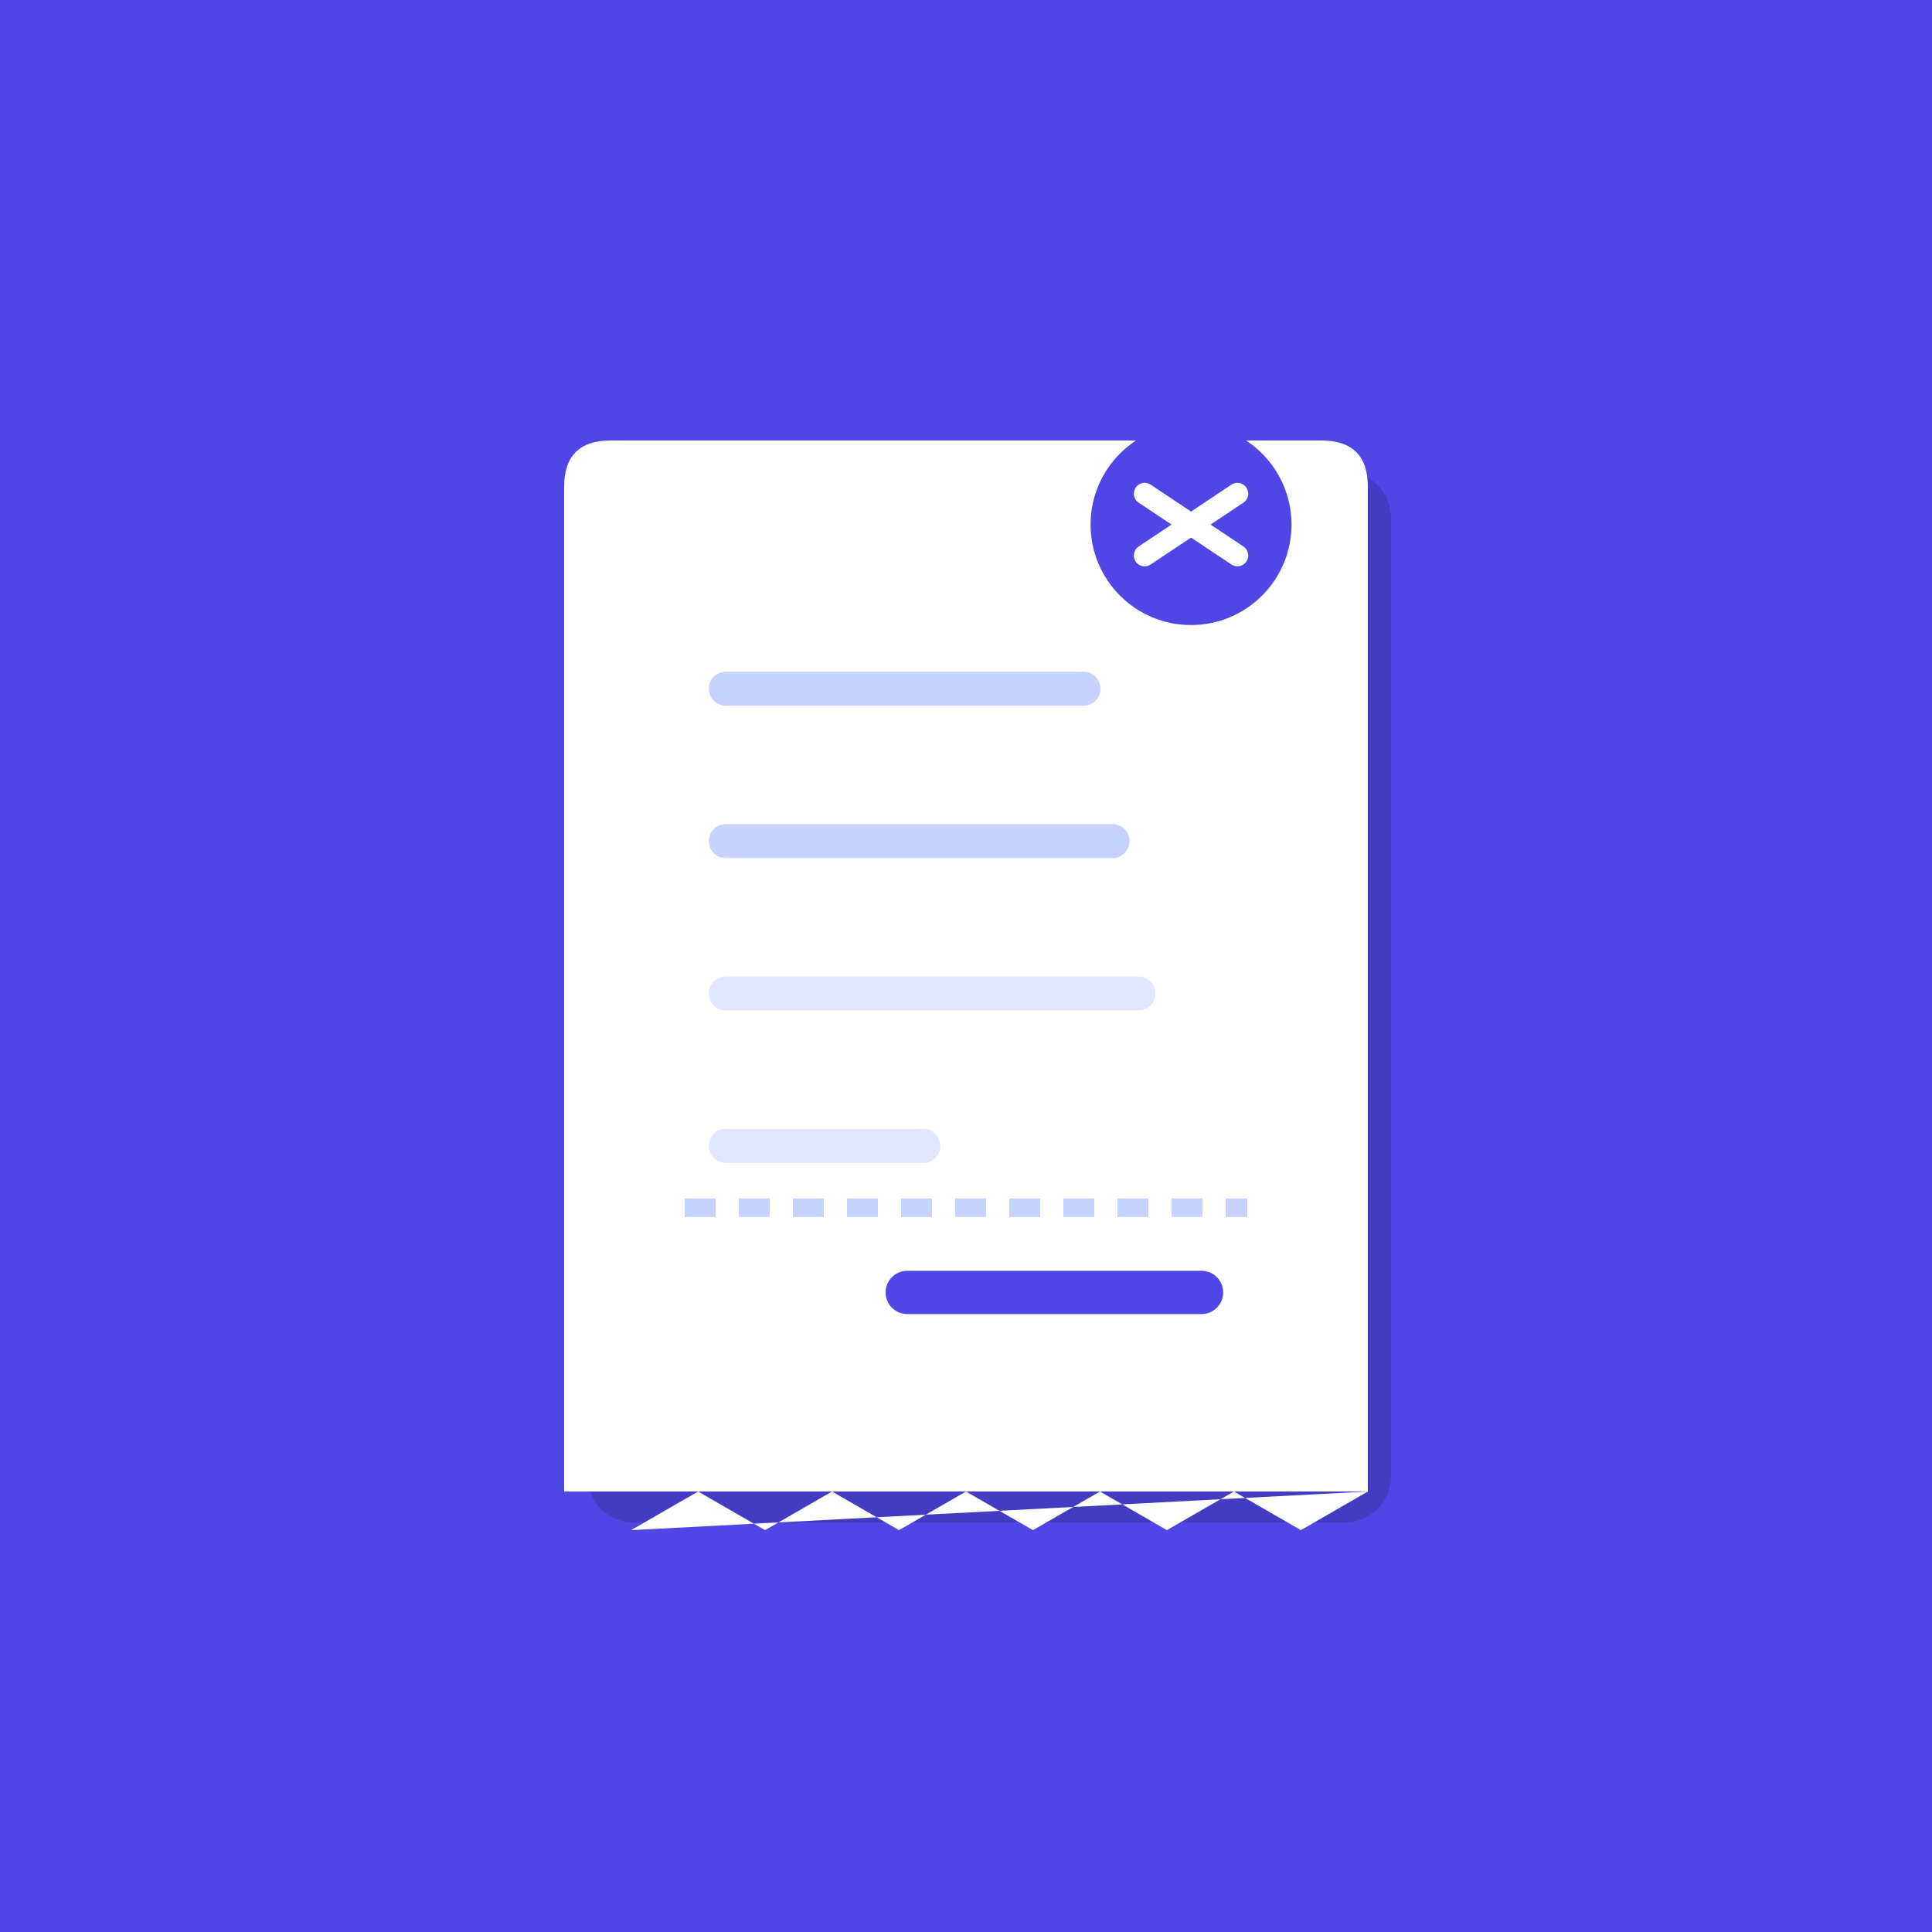
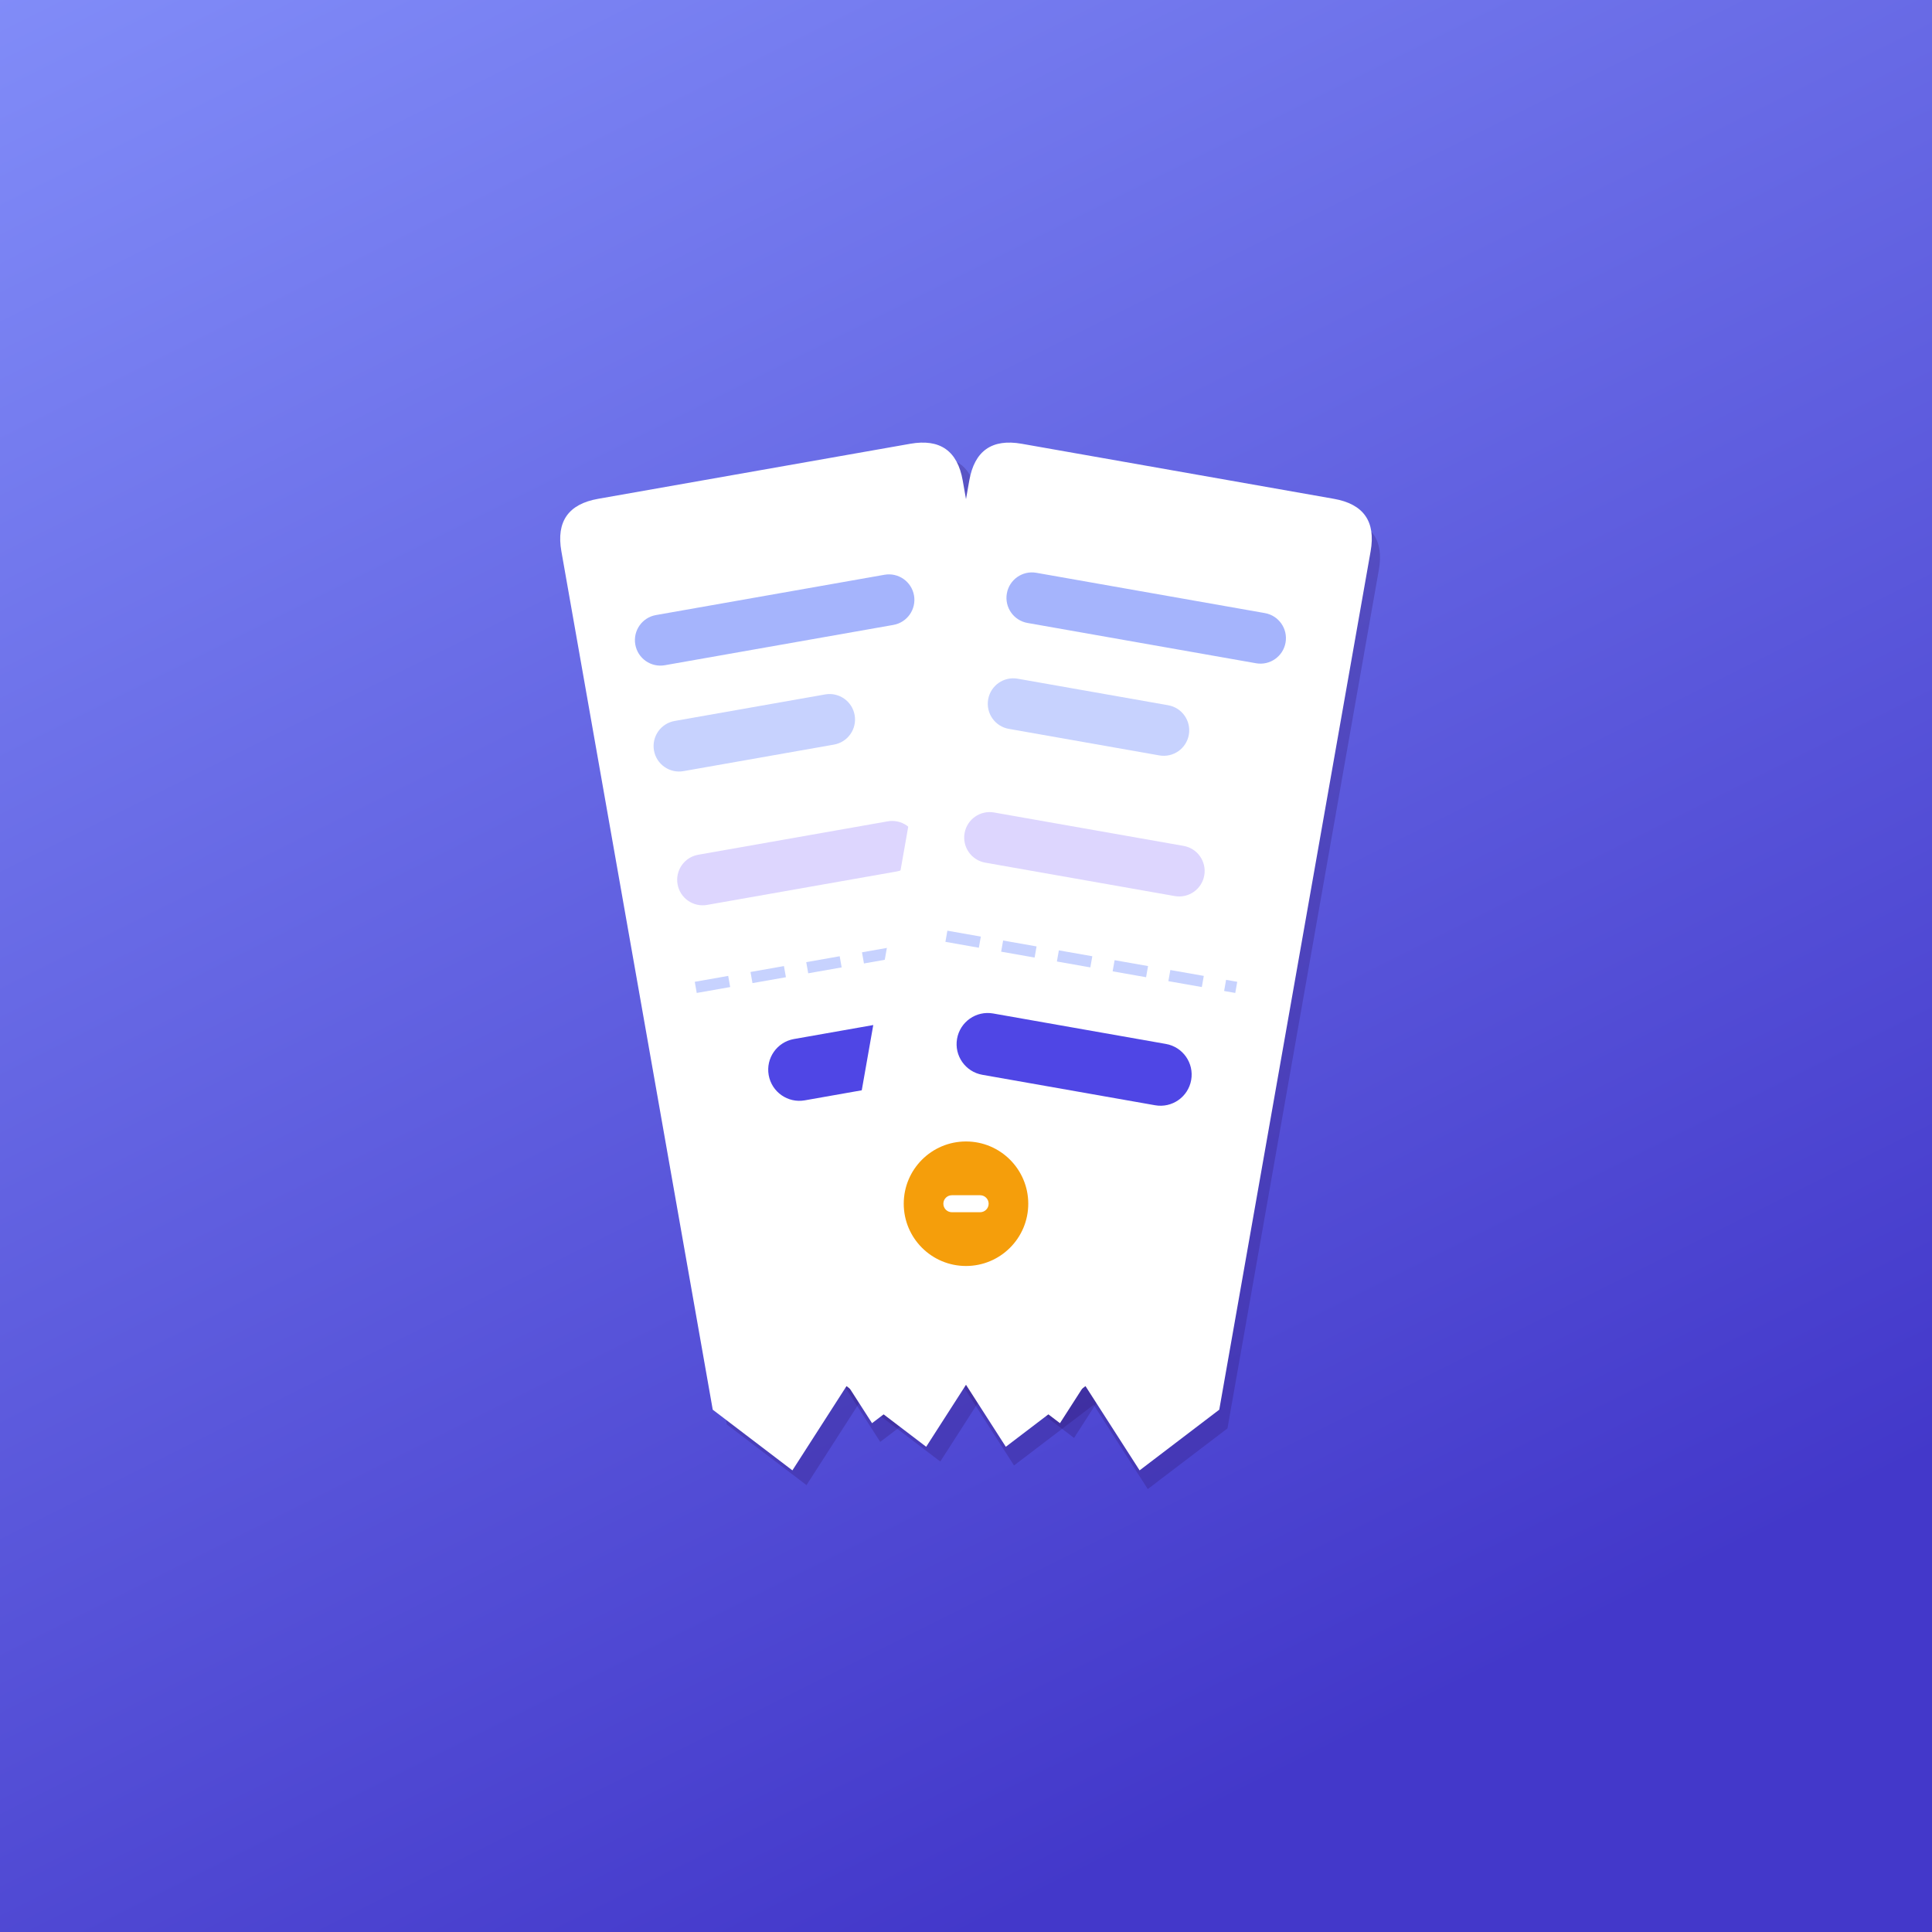
<svg xmlns="http://www.w3.org/2000/svg" width="512" height="512" viewBox="0 0 512 512">
-   <rect width="512" height="512" fill="#4F46E5" rx="0" />
-   <rect x="155.648" y="124.928" width="212.992" height="278.528" rx="12.288" fill="rgba(0,0,0,0.15)" />
-   <path d="M161.792,116.736 L350.208,116.736            Q362.496,116.736 362.496,129.024            L362.496,395.264 L167.253,405.504 L185.003,395.264 L202.752,405.504 L220.501,395.264 L238.251,405.504 L256,395.264 L273.749,405.504 L291.499,395.264 L309.248,405.504 L326.997,395.264 L344.747,405.504 L362.496,395.264             L149.504,395.264            L149.504,129.024            Q149.504,116.736 161.792,116.736 Z" fill="white" />
-   <rect x="187.843" y="178.012" width="103.805" height="9.011" rx="4.506" fill="#C7D2FE" />
-   <rect x="187.843" y="218.399" width="111.49" height="9.011" rx="4.506" fill="#C7D2FE" />
-   <rect x="187.843" y="258.785" width="118.342" height="9.011" rx="4.506" fill="#E0E7FF" />
-   <rect x="187.843" y="299.172" width="61.342" height="9.011" rx="4.506" fill="#E0E7FF" />
-   <line x1="181.453" y1="320.061" x2="330.547" y2="320.061" stroke="#C7D2FE" stroke-width="4.915" stroke-dasharray="8.192 6.144" />
-   <rect x="234.701" y="336.773" width="89.457" height="11.469" rx="5.734" fill="#4F46E5" />
-   <g transform="translate(315.6378, 139.0182)">
-     <circle cx="0" cy="0" r="26.624" fill="#4F46E5" />
-     <line x1="-12.288" y1="-8.192" x2="12.288" y2="8.192" stroke="white" stroke-width="5.734" stroke-linecap="round" />
-     <line x1="12.288" y1="-8.192" x2="-12.288" y2="8.192" stroke="white" stroke-width="5.734" stroke-linecap="round" />
+   <defs>
+     <linearGradient id="bg" x1="0" y1="0" x2="0.5" y2="1">
+       <stop offset="0%" stop-color="#818CF8" />
+       <stop offset="100%" stop-color="#4338CA" />
+     </linearGradient>
+   </defs>
+   <rect width="512" height="512" fill="url(#bg)" />
+   <g transform="translate(256, 256) scale(0.75) translate(-256, -256)">
+     <g transform="rotate(-10, 256, 68)">
+       <path d="M124,68 L236,68 Q252,68 252,84 L252,392                L228,418 L204,392 L180,418 L156,392 L132,418 L108,392                L108,84 Q108,68 124,68 Z" fill="#2e1065" fill-opacity="0.25" transform="translate(4, 6)" />
+     </g>
+     <g transform="rotate(10, 256, 68)">
+       <path d="M276,68 L388,68 Q404,68 404,84 L404,392                L380,418 L356,392 L332,418 L308,392 L284,418 L260,392                L260,84 Q260,68 276,68 Z" fill="#2e1065" fill-opacity="0.25" transform="translate(4, 6)" />
+     </g>
+     <g transform="rotate(-10, 256, 68)">
+       <path d="M124,68 L236,68 Q252,68 252,84 L252,392                L228,418 L204,392 L180,418 L156,392 L132,418 L108,392                L108,84 Q108,68 124,68 Z" fill="white" />
+       <rect x="128" y="112" width="100" height="18" rx="9" fill="#A5B4FC" />
+       <rect x="128" y="150" width="72" height="18" rx="9" fill="#C7D2FE" />
+       <rect x="128" y="198" width="86" height="18" rx="9" fill="#DDD6FE" />
+       <line x1="128" y1="244" x2="232" y2="244" stroke="#C7D2FE" stroke-width="4" stroke-dasharray="12 8" />
+       <rect x="148" y="268" width="84" height="22" rx="11" fill="#4F46E5" />
+     </g>
+     <g transform="rotate(10, 256, 68)">
+       <path d="M276,68 L388,68 Q404,68 404,84 L404,392                L380,418 L356,392 L332,418 L308,392 L284,418 L260,392                L260,84 Q260,68 276,68 Z" fill="white" />
+       <rect x="280" y="112" width="100" height="18" rx="9" fill="#A5B4FC" />
+       <rect x="280" y="150" width="72" height="18" rx="9" fill="#C7D2FE" />
+       <rect x="280" y="198" width="86" height="18" rx="9" fill="#DDD6FE" />
+       <line x1="280" y1="244" x2="384" y2="244" stroke="#C7D2FE" stroke-width="4" stroke-dasharray="12 8" />
+       <rect x="290" y="268" width="84" height="22" rx="11" fill="#4F46E5" />
+     </g>
+     <g transform="translate(256, 340)">
+       <circle cx="0" cy="0" r="22" fill="#F59E0B" />
+       <rect x="-8" y="-3" width="16" height="6" rx="3" fill="white" />
+     </g>
  </g>
</svg>
